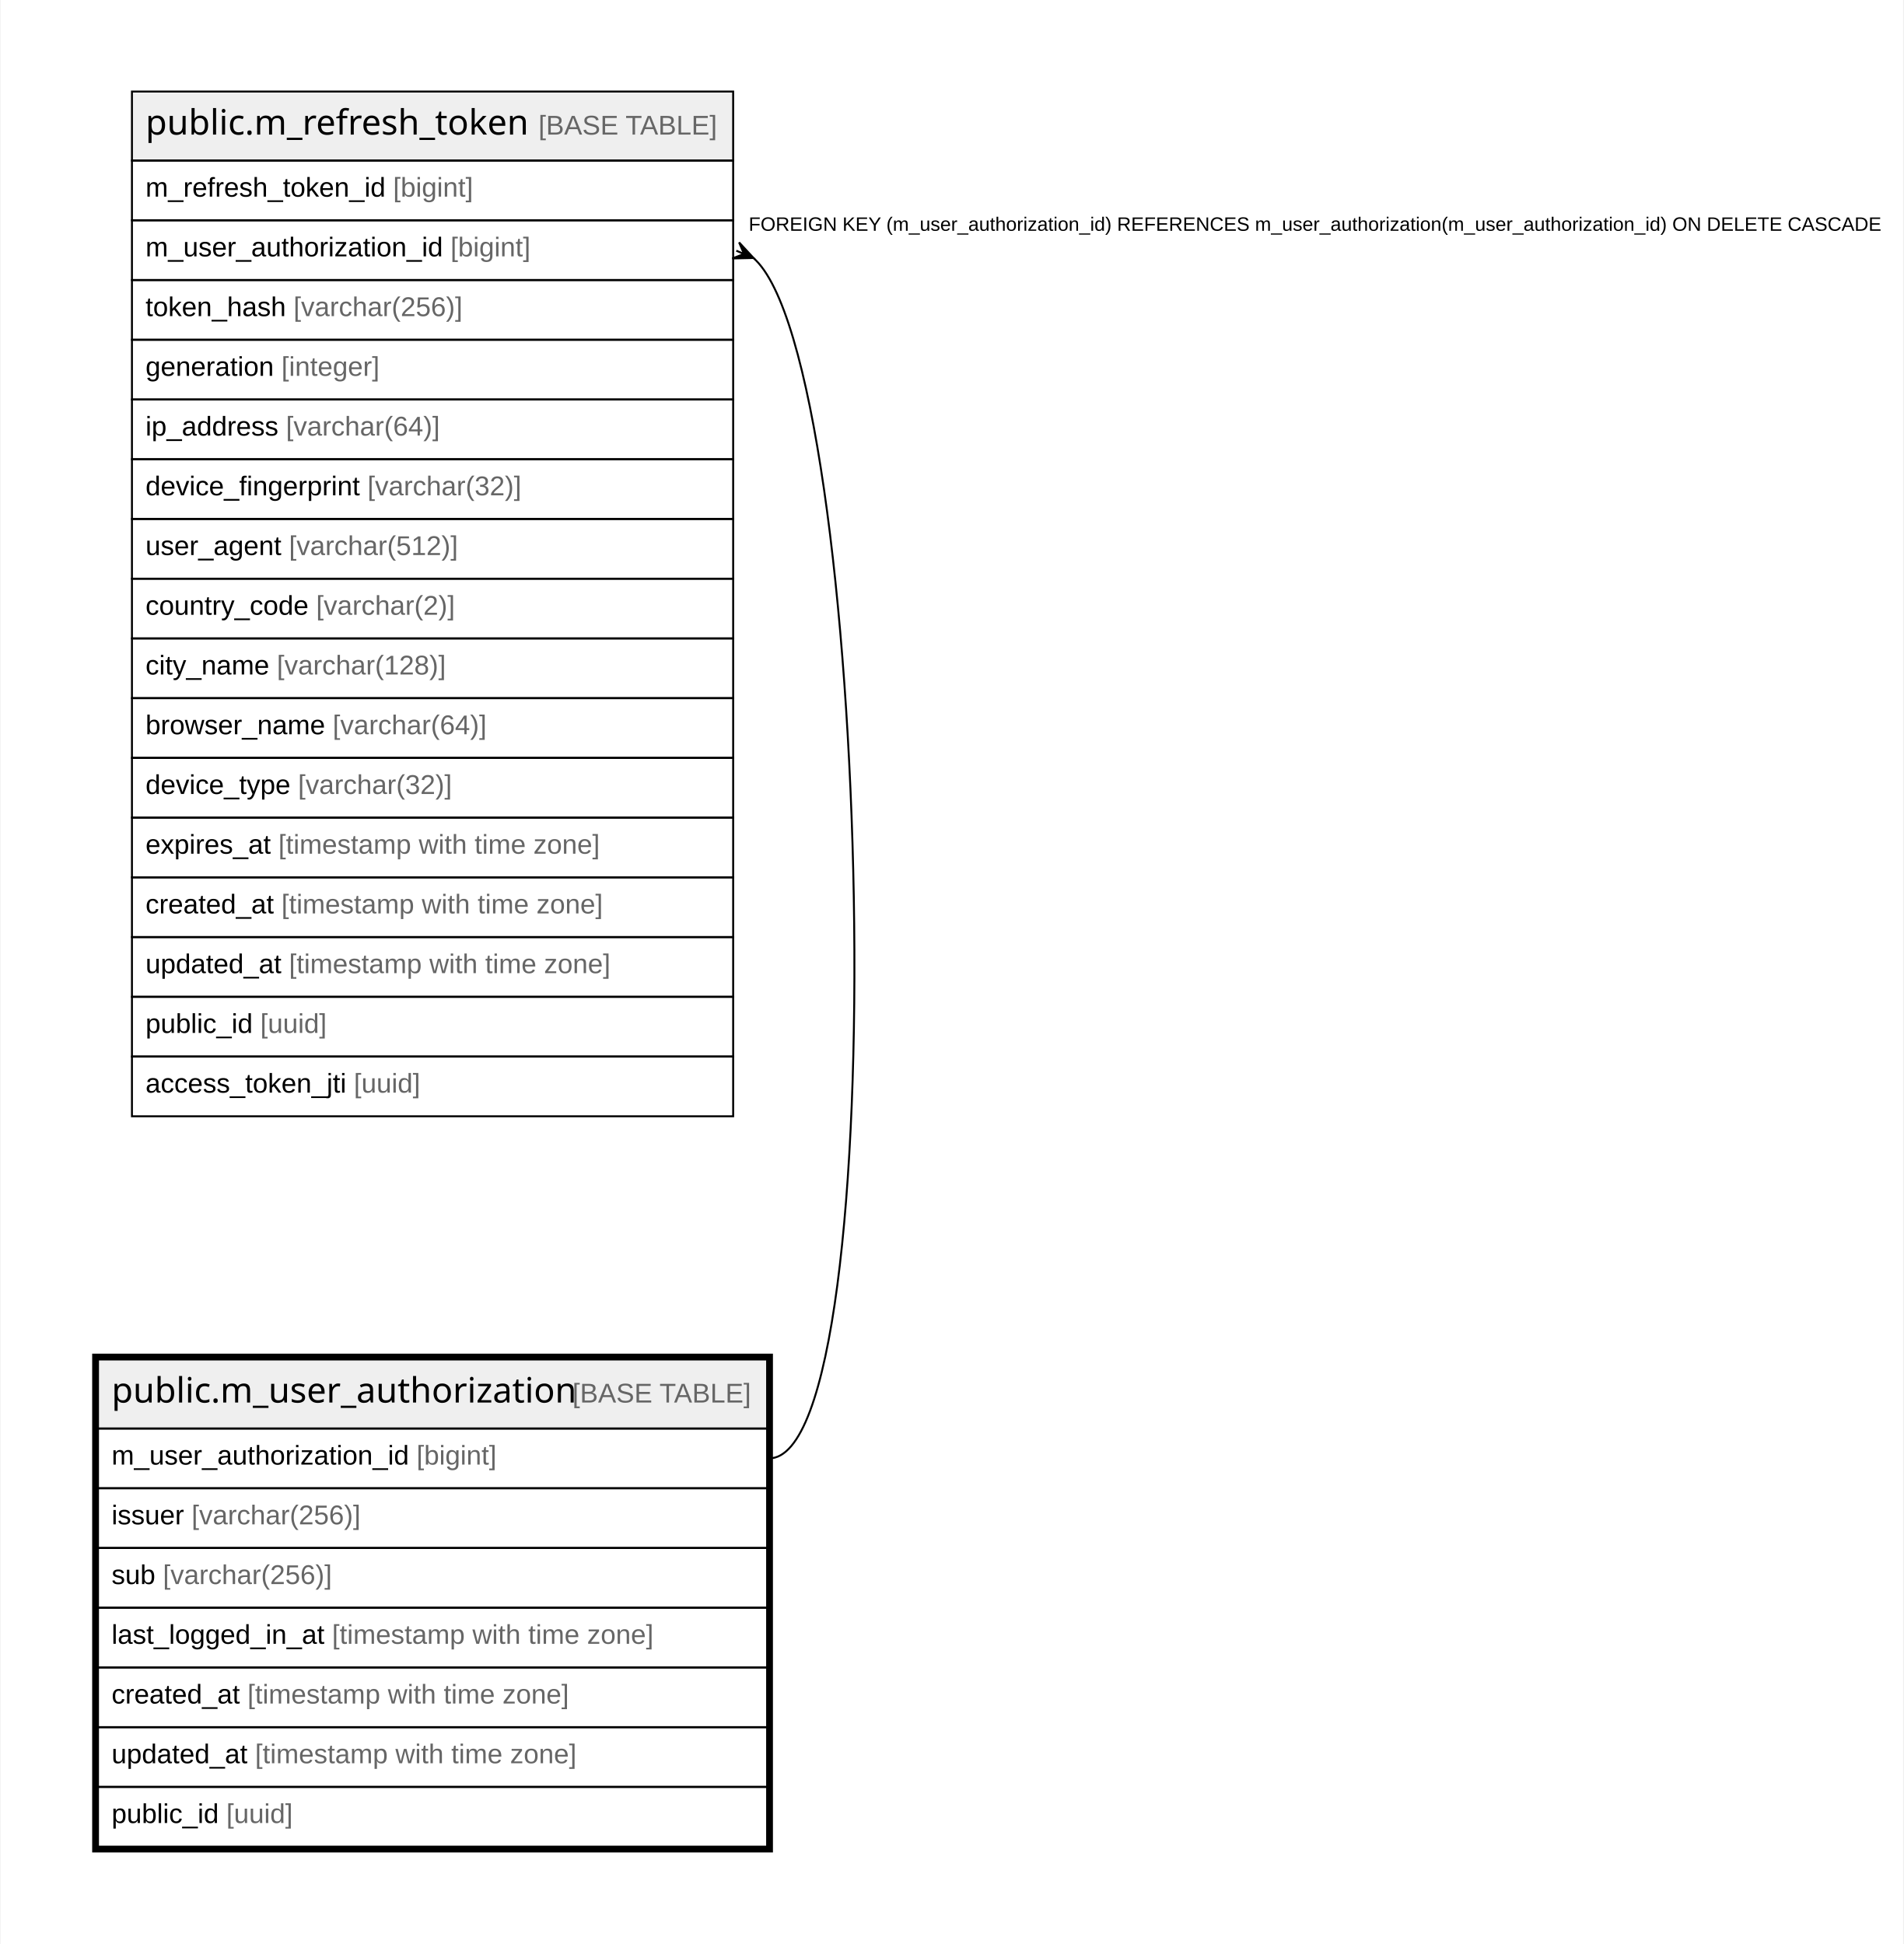
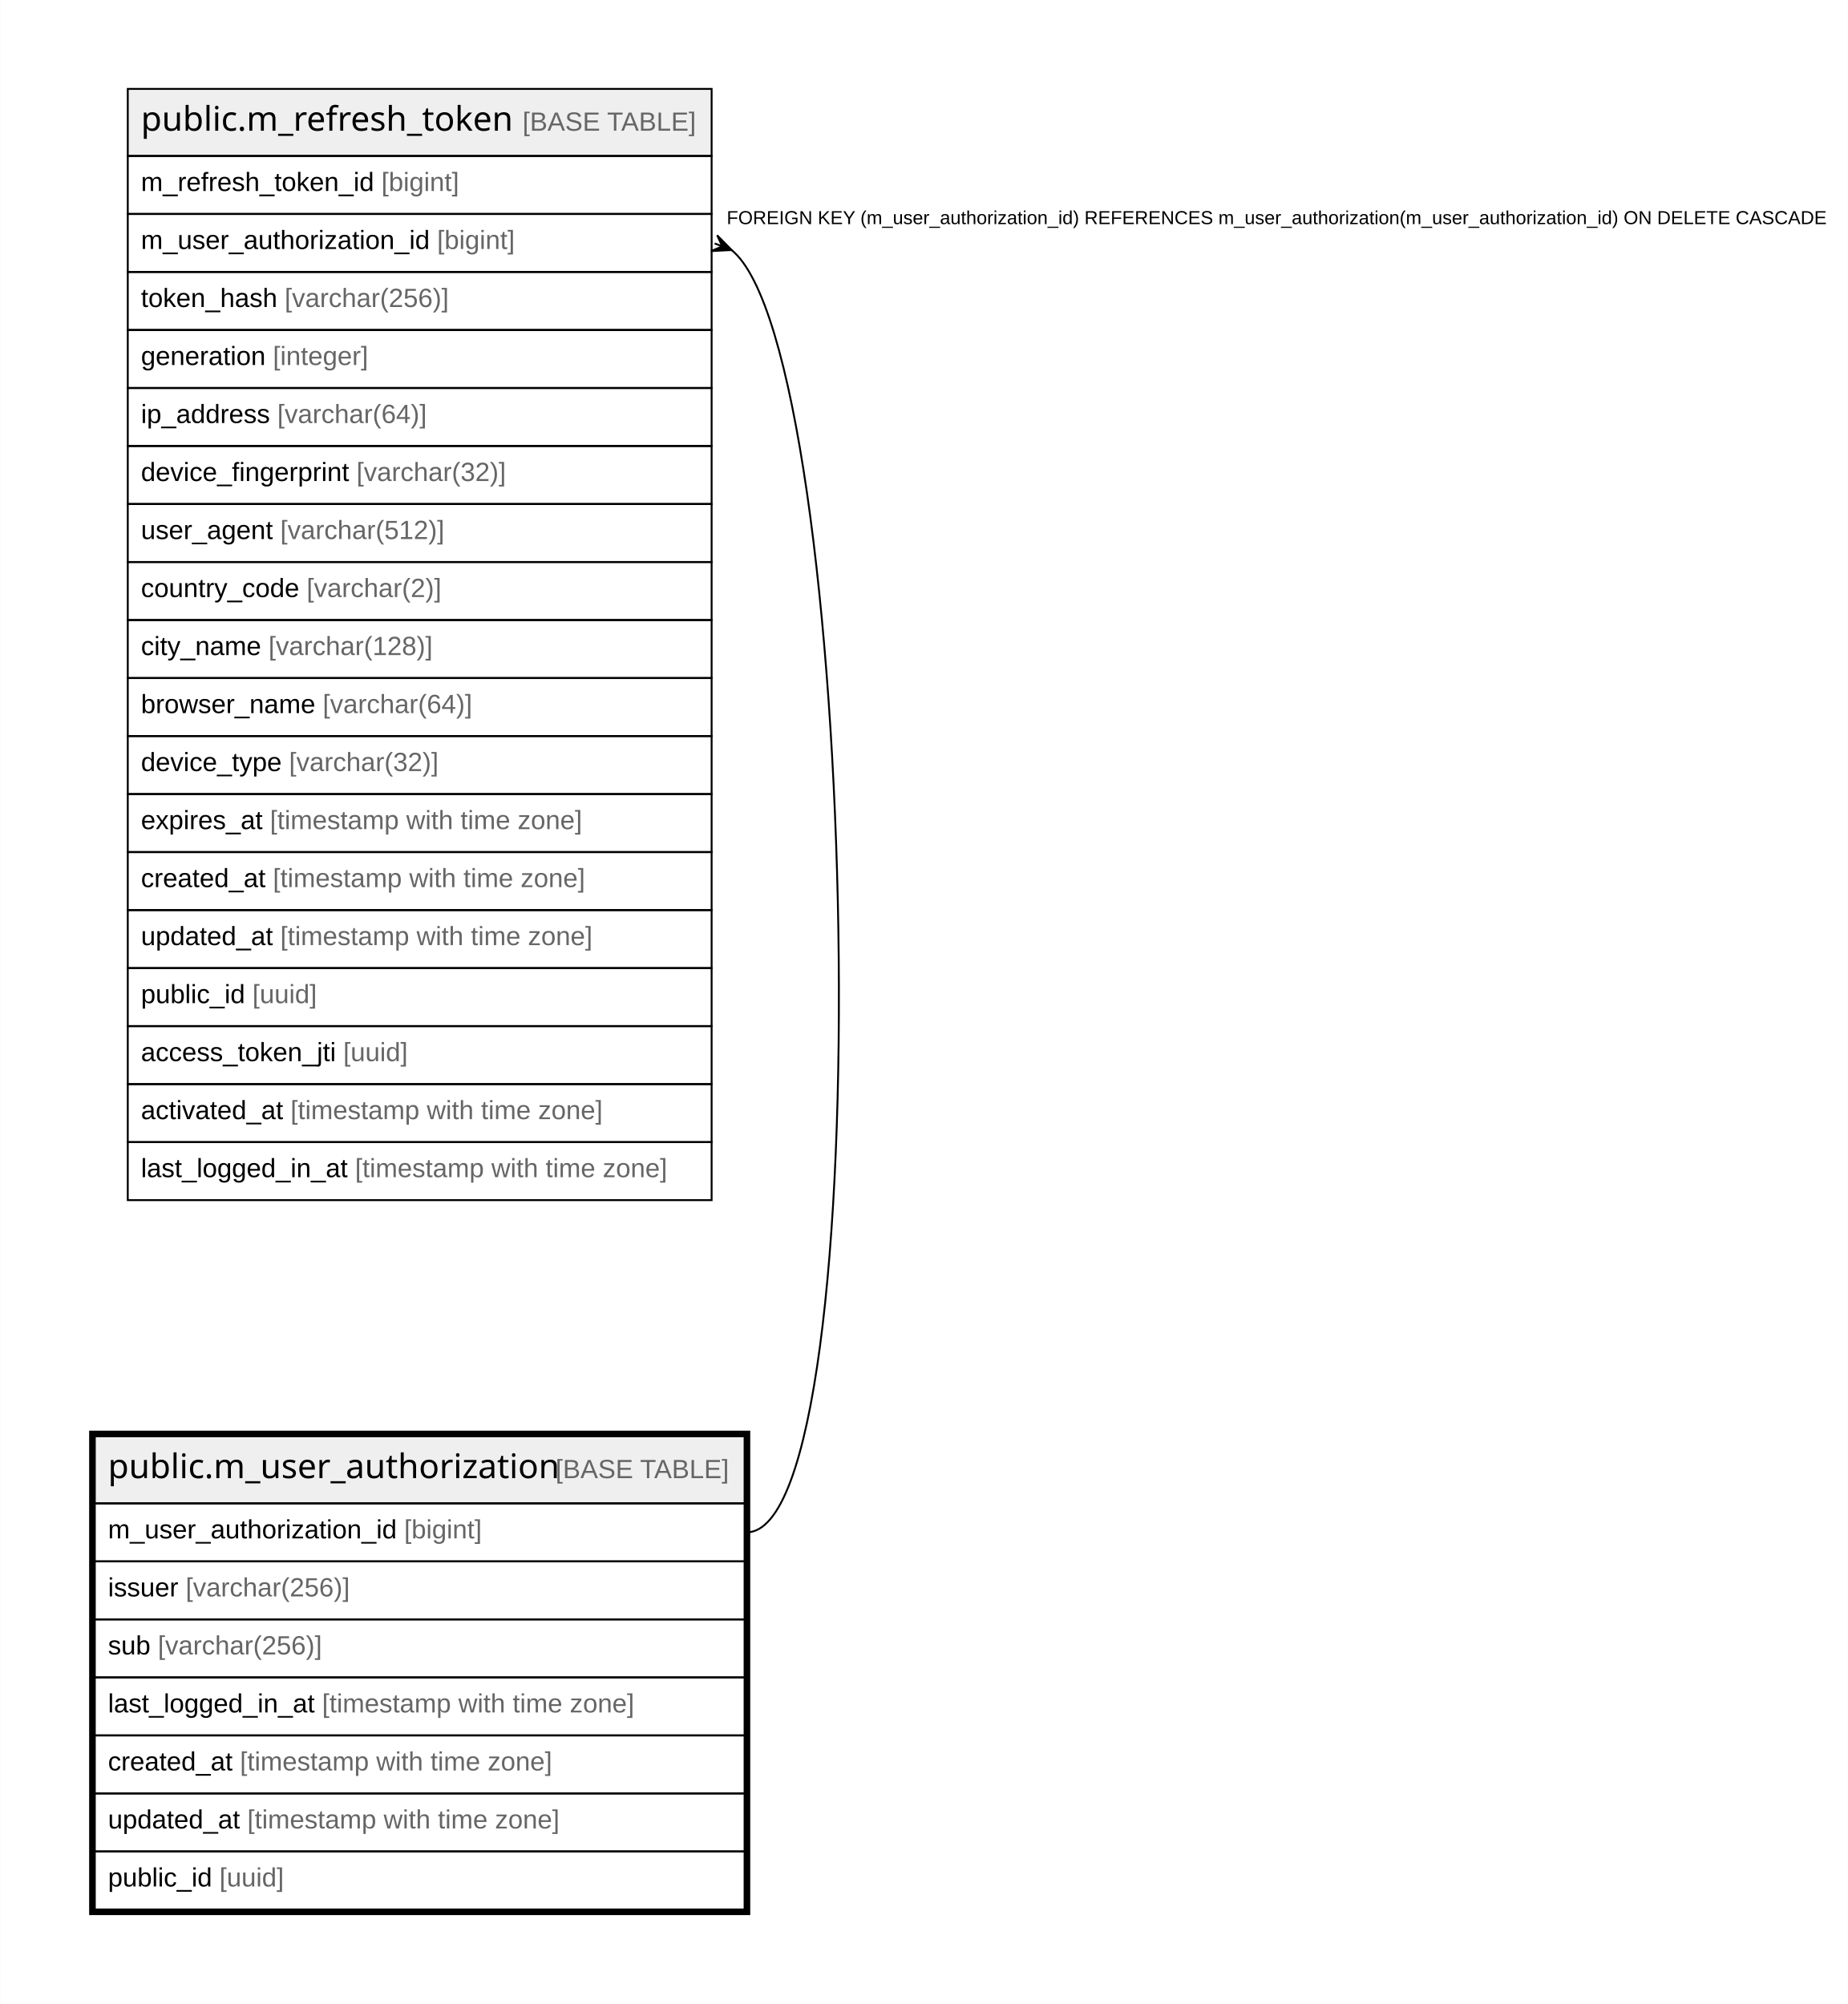
- <svg xmlns="http://www.w3.org/2000/svg" width="981pt" height="1002pt" viewBox="0.00 0.00 980.75 1002.40">
-   <g id="graph0" class="graph" transform="scale(1 1) rotate(0) translate(4 998.4)">
-     <polygon fill="white" stroke="none" points="-4,4 -4,-998.4 976.75,-998.4 976.75,4 -4,4" />
+ <svg xmlns="http://www.w3.org/2000/svg" width="981pt" height="1064pt" viewBox="0.00 0.00 980.75 1064.00">
+   <g id="graph0" class="graph" transform="scale(1 1) rotate(0) translate(4 1060)">
+     <polygon fill="white" stroke="none" points="-4,4 -4,-1060 976.75,-1060 976.75,4 -4,4" />
    <g id="node1" class="node">
      <polygon fill="#efefef" stroke="none" points="46.2,-261.8 46.2,-297.4 391.14,-297.4 391.14,-261.8 46.2,-261.8" />
      <polygon fill="none" stroke="black" points="46.2,-261.8 46.2,-297.4 391.14,-297.4 391.14,-261.8 46.2,-261.8" />
      <text text-anchor="start" x="53.2" y="-275.2" font-family="Arial Bold" font-size="18.00">public.m_user_authorization</text>
      <text text-anchor="start" x="259.65" y="-275.2" font-family="Arial" font-size="14.00">    </text>
      <text text-anchor="start" x="290.76" y="-275.2" font-family="Arial" font-size="14.00" fill="#666666">[BASE TABLE]</text>
      <polygon fill="none" stroke="black" points="46.2,-231 46.2,-261.8 391.14,-261.8 391.14,-231 46.2,-231" />
      <text text-anchor="start" x="53.2" y="-243.2" font-family="Arial" font-size="14.00">m_user_authorization_id </text>
      <text text-anchor="start" x="210.41" y="-243.2" font-family="Arial" font-size="14.00" fill="#666666">[bigint]</text>
      <polygon fill="none" stroke="black" points="46.2,-200.2 46.2,-231 391.14,-231 391.14,-200.2 46.2,-200.2" />
      <text text-anchor="start" x="53.2" y="-212.4" font-family="Arial" font-size="14.00">issuer </text>
      <text text-anchor="start" x="94.43" y="-212.4" font-family="Arial" font-size="14.00" fill="#666666">[varchar(256)]</text>
      <polygon fill="none" stroke="black" points="46.2,-169.4 46.2,-200.2 391.14,-200.2 391.14,-169.4 46.2,-169.4" />
      <text text-anchor="start" x="53.2" y="-181.6" font-family="Arial" font-size="14.00">sub </text>
      <text text-anchor="start" x="79.66" y="-181.6" font-family="Arial" font-size="14.00" fill="#666666">[varchar(256)]</text>
      <polygon fill="none" stroke="black" points="46.2,-138.6 46.2,-169.4 391.14,-169.4 391.14,-138.6 46.2,-138.6" />
      <text text-anchor="start" x="53.2" y="-150.8" font-family="Arial" font-size="14.00">last_logged_in_at </text>
      <text text-anchor="start" x="166.85" y="-150.8" font-family="Arial" font-size="14.00" fill="#666666">[timestamp with time zone]</text>
      <polygon fill="none" stroke="black" points="46.2,-107.8 46.2,-138.6 391.14,-138.6 391.14,-107.8 46.2,-107.8" />
      <text text-anchor="start" x="53.2" y="-120" font-family="Arial" font-size="14.00">created_at </text>
      <text text-anchor="start" x="123.25" y="-120" font-family="Arial" font-size="14.00" fill="#666666">[timestamp with time zone]</text>
      <polygon fill="none" stroke="black" points="46.2,-77 46.2,-107.8 391.14,-107.8 391.14,-77 46.2,-77" />
      <text text-anchor="start" x="53.2" y="-89.2" font-family="Arial" font-size="14.00">updated_at </text>
      <text text-anchor="start" x="127.16" y="-89.2" font-family="Arial" font-size="14.00" fill="#666666">[timestamp with time zone]</text>
      <polygon fill="none" stroke="black" points="46.2,-46.2 46.2,-77 391.14,-77 391.14,-46.2 46.2,-46.2" />
      <text text-anchor="start" x="53.2" y="-58.4" font-family="Arial" font-size="14.00">public_id </text>
      <text text-anchor="start" x="112.35" y="-58.4" font-family="Arial" font-size="14.00" fill="#666666">[uuid]</text>
      <polygon fill="none" stroke="black" stroke-width="3" points="44.7,-44.7 44.7,-298.9 392.64,-298.9 392.64,-44.7 44.7,-44.7" />
    </g>
    <g id="node2" class="node">
-       <polygon fill="#efefef" stroke="none" points="63.7,-915.6 63.7,-951.2 373.64,-951.2 373.64,-915.6 63.7,-915.6" />
-       <polygon fill="none" stroke="black" points="63.7,-915.6 63.7,-951.2 373.64,-951.2 373.64,-915.6 63.7,-915.6" />
-       <text text-anchor="start" x="70.7" y="-929" font-family="Arial Bold" font-size="18.00">public.m_refresh_token</text>
-       <text text-anchor="start" x="242.15" y="-929" font-family="Arial" font-size="14.00">    </text>
-       <text text-anchor="start" x="273.26" y="-929" font-family="Arial" font-size="14.00" fill="#666666">[BASE TABLE]</text>
+       <polygon fill="#efefef" stroke="none" points="63.7,-977.2 63.7,-1012.8 373.64,-1012.8 373.64,-977.2 63.7,-977.2" />
+       <polygon fill="none" stroke="black" points="63.7,-977.2 63.7,-1012.8 373.64,-1012.8 373.64,-977.2 63.7,-977.2" />
+       <text text-anchor="start" x="70.7" y="-990.6" font-family="Arial Bold" font-size="18.00">public.m_refresh_token</text>
+       <text text-anchor="start" x="242.15" y="-990.6" font-family="Arial" font-size="14.00">    </text>
+       <text text-anchor="start" x="273.26" y="-990.6" font-family="Arial" font-size="14.00" fill="#666666">[BASE TABLE]</text>
+       <polygon fill="none" stroke="black" points="63.7,-946.4 63.7,-977.2 373.64,-977.2 373.64,-946.4 63.7,-946.4" />
+       <text text-anchor="start" x="70.7" y="-958.6" font-family="Arial" font-size="14.00">m_refresh_token_id </text>
+       <text text-anchor="start" x="198.33" y="-958.6" font-family="Arial" font-size="14.00" fill="#666666">[bigint]</text>
+       <polygon fill="none" stroke="black" points="63.7,-915.6 63.7,-946.4 373.64,-946.4 373.64,-915.6 63.7,-915.6" />
+       <text text-anchor="start" x="70.7" y="-927.8" font-family="Arial" font-size="14.00">m_user_authorization_id </text>
+       <text text-anchor="start" x="227.91" y="-927.8" font-family="Arial" font-size="14.00" fill="#666666">[bigint]</text>
      <polygon fill="none" stroke="black" points="63.7,-884.8 63.7,-915.6 373.64,-915.6 373.64,-884.8 63.7,-884.8" />
-       <text text-anchor="start" x="70.7" y="-897" font-family="Arial" font-size="14.00">m_refresh_token_id </text>
-       <text text-anchor="start" x="198.33" y="-897" font-family="Arial" font-size="14.00" fill="#666666">[bigint]</text>
+       <text text-anchor="start" x="70.7" y="-897" font-family="Arial" font-size="14.00">token_hash </text>
+       <text text-anchor="start" x="146.98" y="-897" font-family="Arial" font-size="14.00" fill="#666666">[varchar(256)]</text>
      <polygon fill="none" stroke="black" points="63.7,-854 63.7,-884.8 373.64,-884.8 373.64,-854 63.7,-854" />
-       <text text-anchor="start" x="70.7" y="-866.2" font-family="Arial" font-size="14.00">m_user_authorization_id </text>
-       <text text-anchor="start" x="227.91" y="-866.2" font-family="Arial" font-size="14.00" fill="#666666">[bigint]</text>
+       <text text-anchor="start" x="70.7" y="-866.2" font-family="Arial" font-size="14.00">generation </text>
+       <text text-anchor="start" x="140.75" y="-866.2" font-family="Arial" font-size="14.00" fill="#666666">[integer]</text>
      <polygon fill="none" stroke="black" points="63.7,-823.2 63.7,-854 373.64,-854 373.64,-823.2 63.7,-823.2" />
-       <text text-anchor="start" x="70.7" y="-835.4" font-family="Arial" font-size="14.00">token_hash </text>
-       <text text-anchor="start" x="146.98" y="-835.4" font-family="Arial" font-size="14.00" fill="#666666">[varchar(256)]</text>
+       <text text-anchor="start" x="70.7" y="-835.4" font-family="Arial" font-size="14.00">ip_address </text>
+       <text text-anchor="start" x="143.08" y="-835.4" font-family="Arial" font-size="14.00" fill="#666666">[varchar(64)]</text>
      <polygon fill="none" stroke="black" points="63.7,-792.4 63.7,-823.2 373.64,-823.2 373.64,-792.4 63.7,-792.4" />
-       <text text-anchor="start" x="70.7" y="-804.6" font-family="Arial" font-size="14.00">generation </text>
-       <text text-anchor="start" x="140.75" y="-804.6" font-family="Arial" font-size="14.00" fill="#666666">[integer]</text>
+       <text text-anchor="start" x="70.7" y="-804.6" font-family="Arial" font-size="14.00">device_fingerprint </text>
+       <text text-anchor="start" x="185.1" y="-804.6" font-family="Arial" font-size="14.00" fill="#666666">[varchar(32)]</text>
      <polygon fill="none" stroke="black" points="63.7,-761.6 63.7,-792.4 373.64,-792.4 373.64,-761.6 63.7,-761.6" />
-       <text text-anchor="start" x="70.7" y="-773.8" font-family="Arial" font-size="14.00">ip_address </text>
-       <text text-anchor="start" x="143.08" y="-773.8" font-family="Arial" font-size="14.00" fill="#666666">[varchar(64)]</text>
+       <text text-anchor="start" x="70.7" y="-773.8" font-family="Arial" font-size="14.00">user_agent </text>
+       <text text-anchor="start" x="144.64" y="-773.8" font-family="Arial" font-size="14.00" fill="#666666">[varchar(512)]</text>
      <polygon fill="none" stroke="black" points="63.7,-730.8 63.7,-761.6 373.64,-761.6 373.64,-730.8 63.7,-730.8" />
-       <text text-anchor="start" x="70.7" y="-743" font-family="Arial" font-size="14.00">device_fingerprint </text>
-       <text text-anchor="start" x="185.1" y="-743" font-family="Arial" font-size="14.00" fill="#666666">[varchar(32)]</text>
+       <text text-anchor="start" x="70.7" y="-743" font-family="Arial" font-size="14.00">country_code </text>
+       <text text-anchor="start" x="158.64" y="-743" font-family="Arial" font-size="14.00" fill="#666666">[varchar(2)]</text>
      <polygon fill="none" stroke="black" points="63.7,-700 63.7,-730.8 373.64,-730.8 373.64,-700 63.7,-700" />
-       <text text-anchor="start" x="70.7" y="-712.2" font-family="Arial" font-size="14.00">user_agent </text>
-       <text text-anchor="start" x="144.64" y="-712.2" font-family="Arial" font-size="14.00" fill="#666666">[varchar(512)]</text>
+       <text text-anchor="start" x="70.7" y="-712.2" font-family="Arial" font-size="14.00">city_name </text>
+       <text text-anchor="start" x="138.4" y="-712.2" font-family="Arial" font-size="14.00" fill="#666666">[varchar(128)]</text>
      <polygon fill="none" stroke="black" points="63.7,-669.2 63.7,-700 373.64,-700 373.64,-669.2 63.7,-669.2" />
-       <text text-anchor="start" x="70.7" y="-681.4" font-family="Arial" font-size="14.00">country_code </text>
-       <text text-anchor="start" x="158.64" y="-681.4" font-family="Arial" font-size="14.00" fill="#666666">[varchar(2)]</text>
+       <text text-anchor="start" x="70.7" y="-681.4" font-family="Arial" font-size="14.00">browser_name </text>
+       <text text-anchor="start" x="167.19" y="-681.4" font-family="Arial" font-size="14.00" fill="#666666">[varchar(64)]</text>
      <polygon fill="none" stroke="black" points="63.7,-638.4 63.7,-669.2 373.64,-669.2 373.64,-638.4 63.7,-638.4" />
-       <text text-anchor="start" x="70.7" y="-650.6" font-family="Arial" font-size="14.00">city_name </text>
-       <text text-anchor="start" x="138.4" y="-650.6" font-family="Arial" font-size="14.00" fill="#666666">[varchar(128)]</text>
+       <text text-anchor="start" x="70.7" y="-650.6" font-family="Arial" font-size="14.00">device_type </text>
+       <text text-anchor="start" x="149.31" y="-650.6" font-family="Arial" font-size="14.00" fill="#666666">[varchar(32)]</text>
      <polygon fill="none" stroke="black" points="63.7,-607.6 63.7,-638.4 373.64,-638.4 373.64,-607.6 63.7,-607.6" />
-       <text text-anchor="start" x="70.7" y="-619.8" font-family="Arial" font-size="14.00">browser_name </text>
-       <text text-anchor="start" x="167.19" y="-619.8" font-family="Arial" font-size="14.00" fill="#666666">[varchar(64)]</text>
+       <text text-anchor="start" x="70.7" y="-619.8" font-family="Arial" font-size="14.00">expires_at </text>
+       <text text-anchor="start" x="139.18" y="-619.8" font-family="Arial" font-size="14.00" fill="#666666">[timestamp with time zone]</text>
      <polygon fill="none" stroke="black" points="63.7,-576.8 63.7,-607.6 373.64,-607.6 373.64,-576.8 63.7,-576.8" />
-       <text text-anchor="start" x="70.7" y="-589" font-family="Arial" font-size="14.00">device_type </text>
-       <text text-anchor="start" x="149.31" y="-589" font-family="Arial" font-size="14.00" fill="#666666">[varchar(32)]</text>
+       <text text-anchor="start" x="70.7" y="-589" font-family="Arial" font-size="14.00">created_at </text>
+       <text text-anchor="start" x="140.75" y="-589" font-family="Arial" font-size="14.00" fill="#666666">[timestamp with time zone]</text>
      <polygon fill="none" stroke="black" points="63.7,-546 63.7,-576.8 373.64,-576.8 373.64,-546 63.7,-546" />
-       <text text-anchor="start" x="70.7" y="-558.2" font-family="Arial" font-size="14.00">expires_at </text>
-       <text text-anchor="start" x="139.18" y="-558.2" font-family="Arial" font-size="14.00" fill="#666666">[timestamp with time zone]</text>
+       <text text-anchor="start" x="70.7" y="-558.2" font-family="Arial" font-size="14.00">updated_at </text>
+       <text text-anchor="start" x="144.66" y="-558.2" font-family="Arial" font-size="14.00" fill="#666666">[timestamp with time zone]</text>
      <polygon fill="none" stroke="black" points="63.7,-515.2 63.7,-546 373.64,-546 373.64,-515.2 63.7,-515.2" />
-       <text text-anchor="start" x="70.7" y="-527.4" font-family="Arial" font-size="14.00">created_at </text>
-       <text text-anchor="start" x="140.75" y="-527.4" font-family="Arial" font-size="14.00" fill="#666666">[timestamp with time zone]</text>
+       <text text-anchor="start" x="70.7" y="-527.4" font-family="Arial" font-size="14.00">public_id </text>
+       <text text-anchor="start" x="129.85" y="-527.4" font-family="Arial" font-size="14.00" fill="#666666">[uuid]</text>
      <polygon fill="none" stroke="black" points="63.7,-484.4 63.7,-515.2 373.64,-515.2 373.64,-484.4 63.7,-484.4" />
-       <text text-anchor="start" x="70.7" y="-496.6" font-family="Arial" font-size="14.00">updated_at </text>
-       <text text-anchor="start" x="144.66" y="-496.6" font-family="Arial" font-size="14.00" fill="#666666">[timestamp with time zone]</text>
+       <text text-anchor="start" x="70.7" y="-496.6" font-family="Arial" font-size="14.00">access_token_jti </text>
+       <text text-anchor="start" x="178.09" y="-496.6" font-family="Arial" font-size="14.00" fill="#666666">[uuid]</text>
      <polygon fill="none" stroke="black" points="63.7,-453.6 63.7,-484.4 373.64,-484.4 373.64,-453.6 63.7,-453.6" />
-       <text text-anchor="start" x="70.7" y="-465.8" font-family="Arial" font-size="14.00">public_id </text>
-       <text text-anchor="start" x="129.85" y="-465.8" font-family="Arial" font-size="14.00" fill="#666666">[uuid]</text>
+       <text text-anchor="start" x="70.7" y="-465.8" font-family="Arial" font-size="14.00">activated_at </text>
+       <text text-anchor="start" x="150.08" y="-465.8" font-family="Arial" font-size="14.00" fill="#666666">[timestamp with time zone]</text>
      <polygon fill="none" stroke="black" points="63.7,-422.8 63.7,-453.6 373.64,-453.6 373.64,-422.8 63.7,-422.8" />
-       <text text-anchor="start" x="70.7" y="-435" font-family="Arial" font-size="14.00">access_token_jti </text>
-       <text text-anchor="start" x="178.09" y="-435" font-family="Arial" font-size="14.00" fill="#666666">[uuid]</text>
+       <text text-anchor="start" x="70.7" y="-435" font-family="Arial" font-size="14.00">last_logged_in_at </text>
+       <text text-anchor="start" x="184.35" y="-435" font-family="Arial" font-size="14.00" fill="#666666">[timestamp with time zone]</text>
    </g>
    <g id="edge1" class="edge">
-       <path fill="none" stroke="black" d="M384.03,-865.42C445.34,-812.36 458.14,-246.4 392.14,-246.4" />
-       <polygon fill="black" stroke="black" points="384.15,-865.37 373.19,-865.13 379.24,-867.45 375.25,-869.14 375.25,-869.14 375.25,-869.14 379.24,-867.45 376.7,-873.41 384.15,-865.37" />
-       <text text-anchor="start" x="381.64" y="-879.4" font-family="Arial" font-size="10.00">FOREIGN KEY (m_user_authorization_id) REFERENCES m_user_authorization(m_user_authorization_id) ON DELETE CASCADE</text>
+       <path fill="none" stroke="black" d="M384.12,-927.32C452.06,-873.43 464.96,-246.4 392.14,-246.4" />
+       <polygon fill="black" stroke="black" points="384.27,-927.26 373.32,-926.68 379.3,-929.19 375.26,-930.76 375.26,-930.76 375.26,-930.76 379.3,-929.19 376.58,-935.07 384.27,-927.26" />
+       <text text-anchor="start" x="381.64" y="-941" font-family="Arial" font-size="10.00">FOREIGN KEY (m_user_authorization_id) REFERENCES m_user_authorization(m_user_authorization_id) ON DELETE CASCADE</text>
    </g>
  </g>
</svg>
